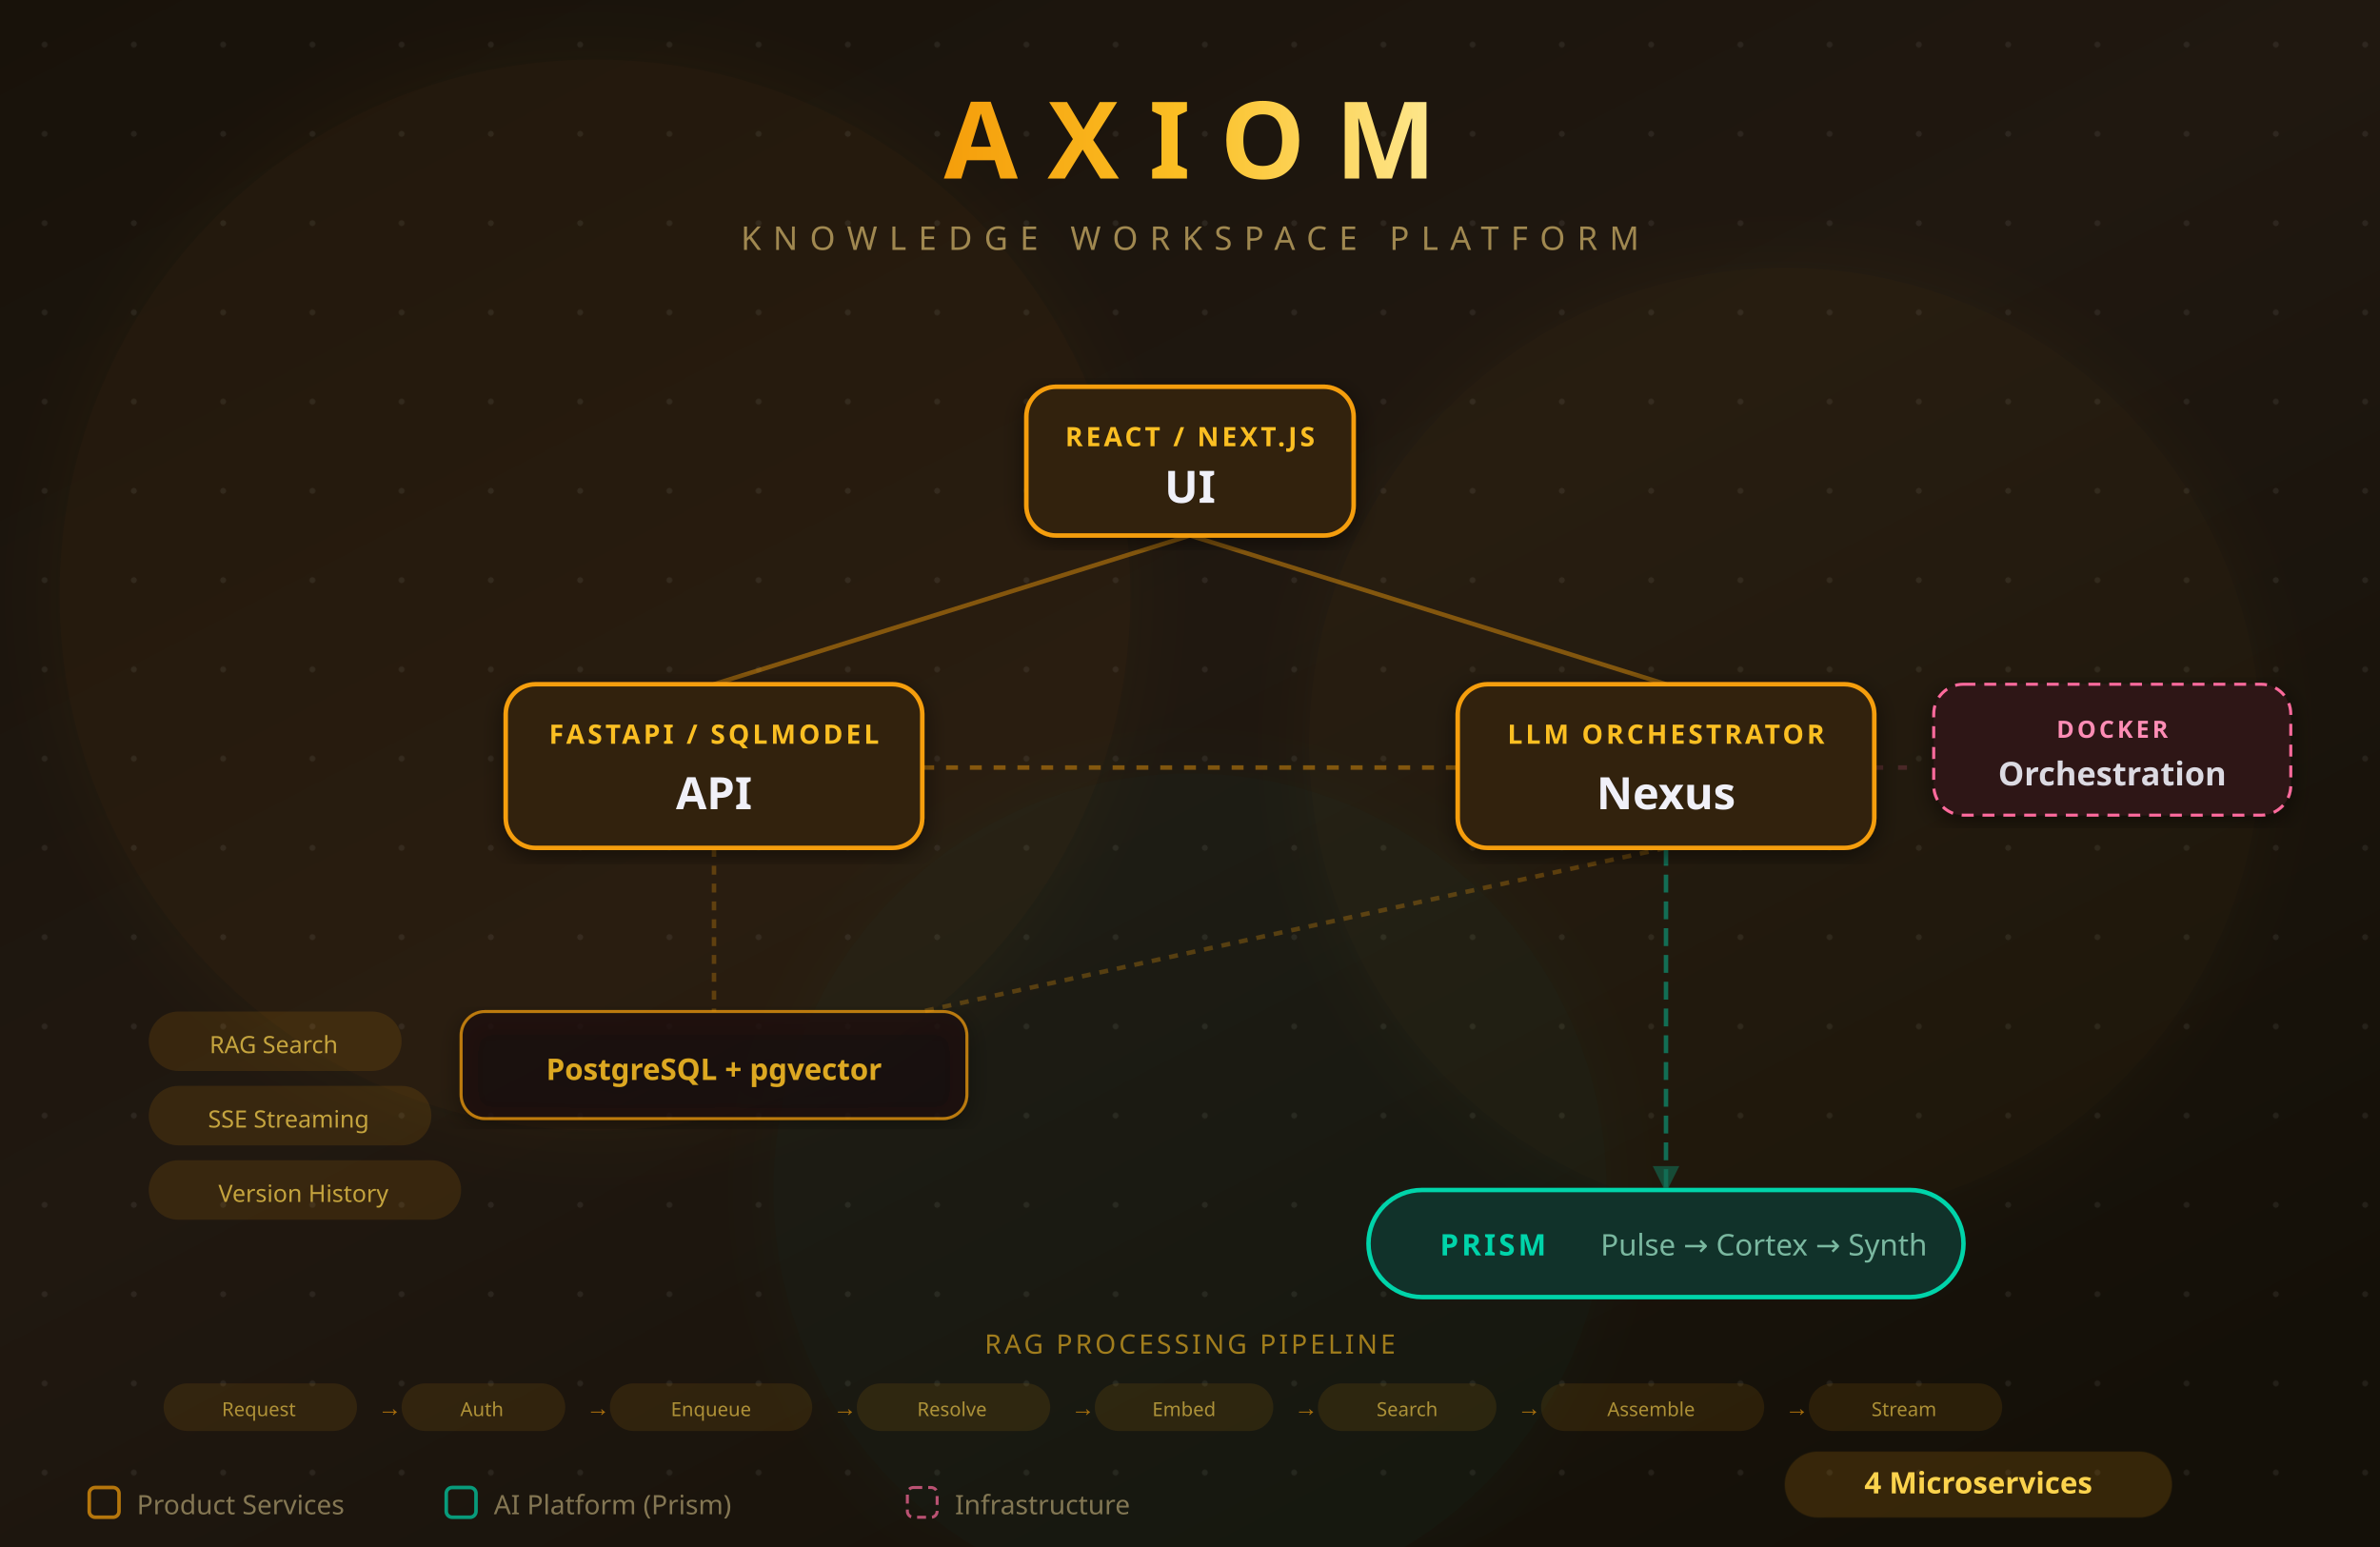
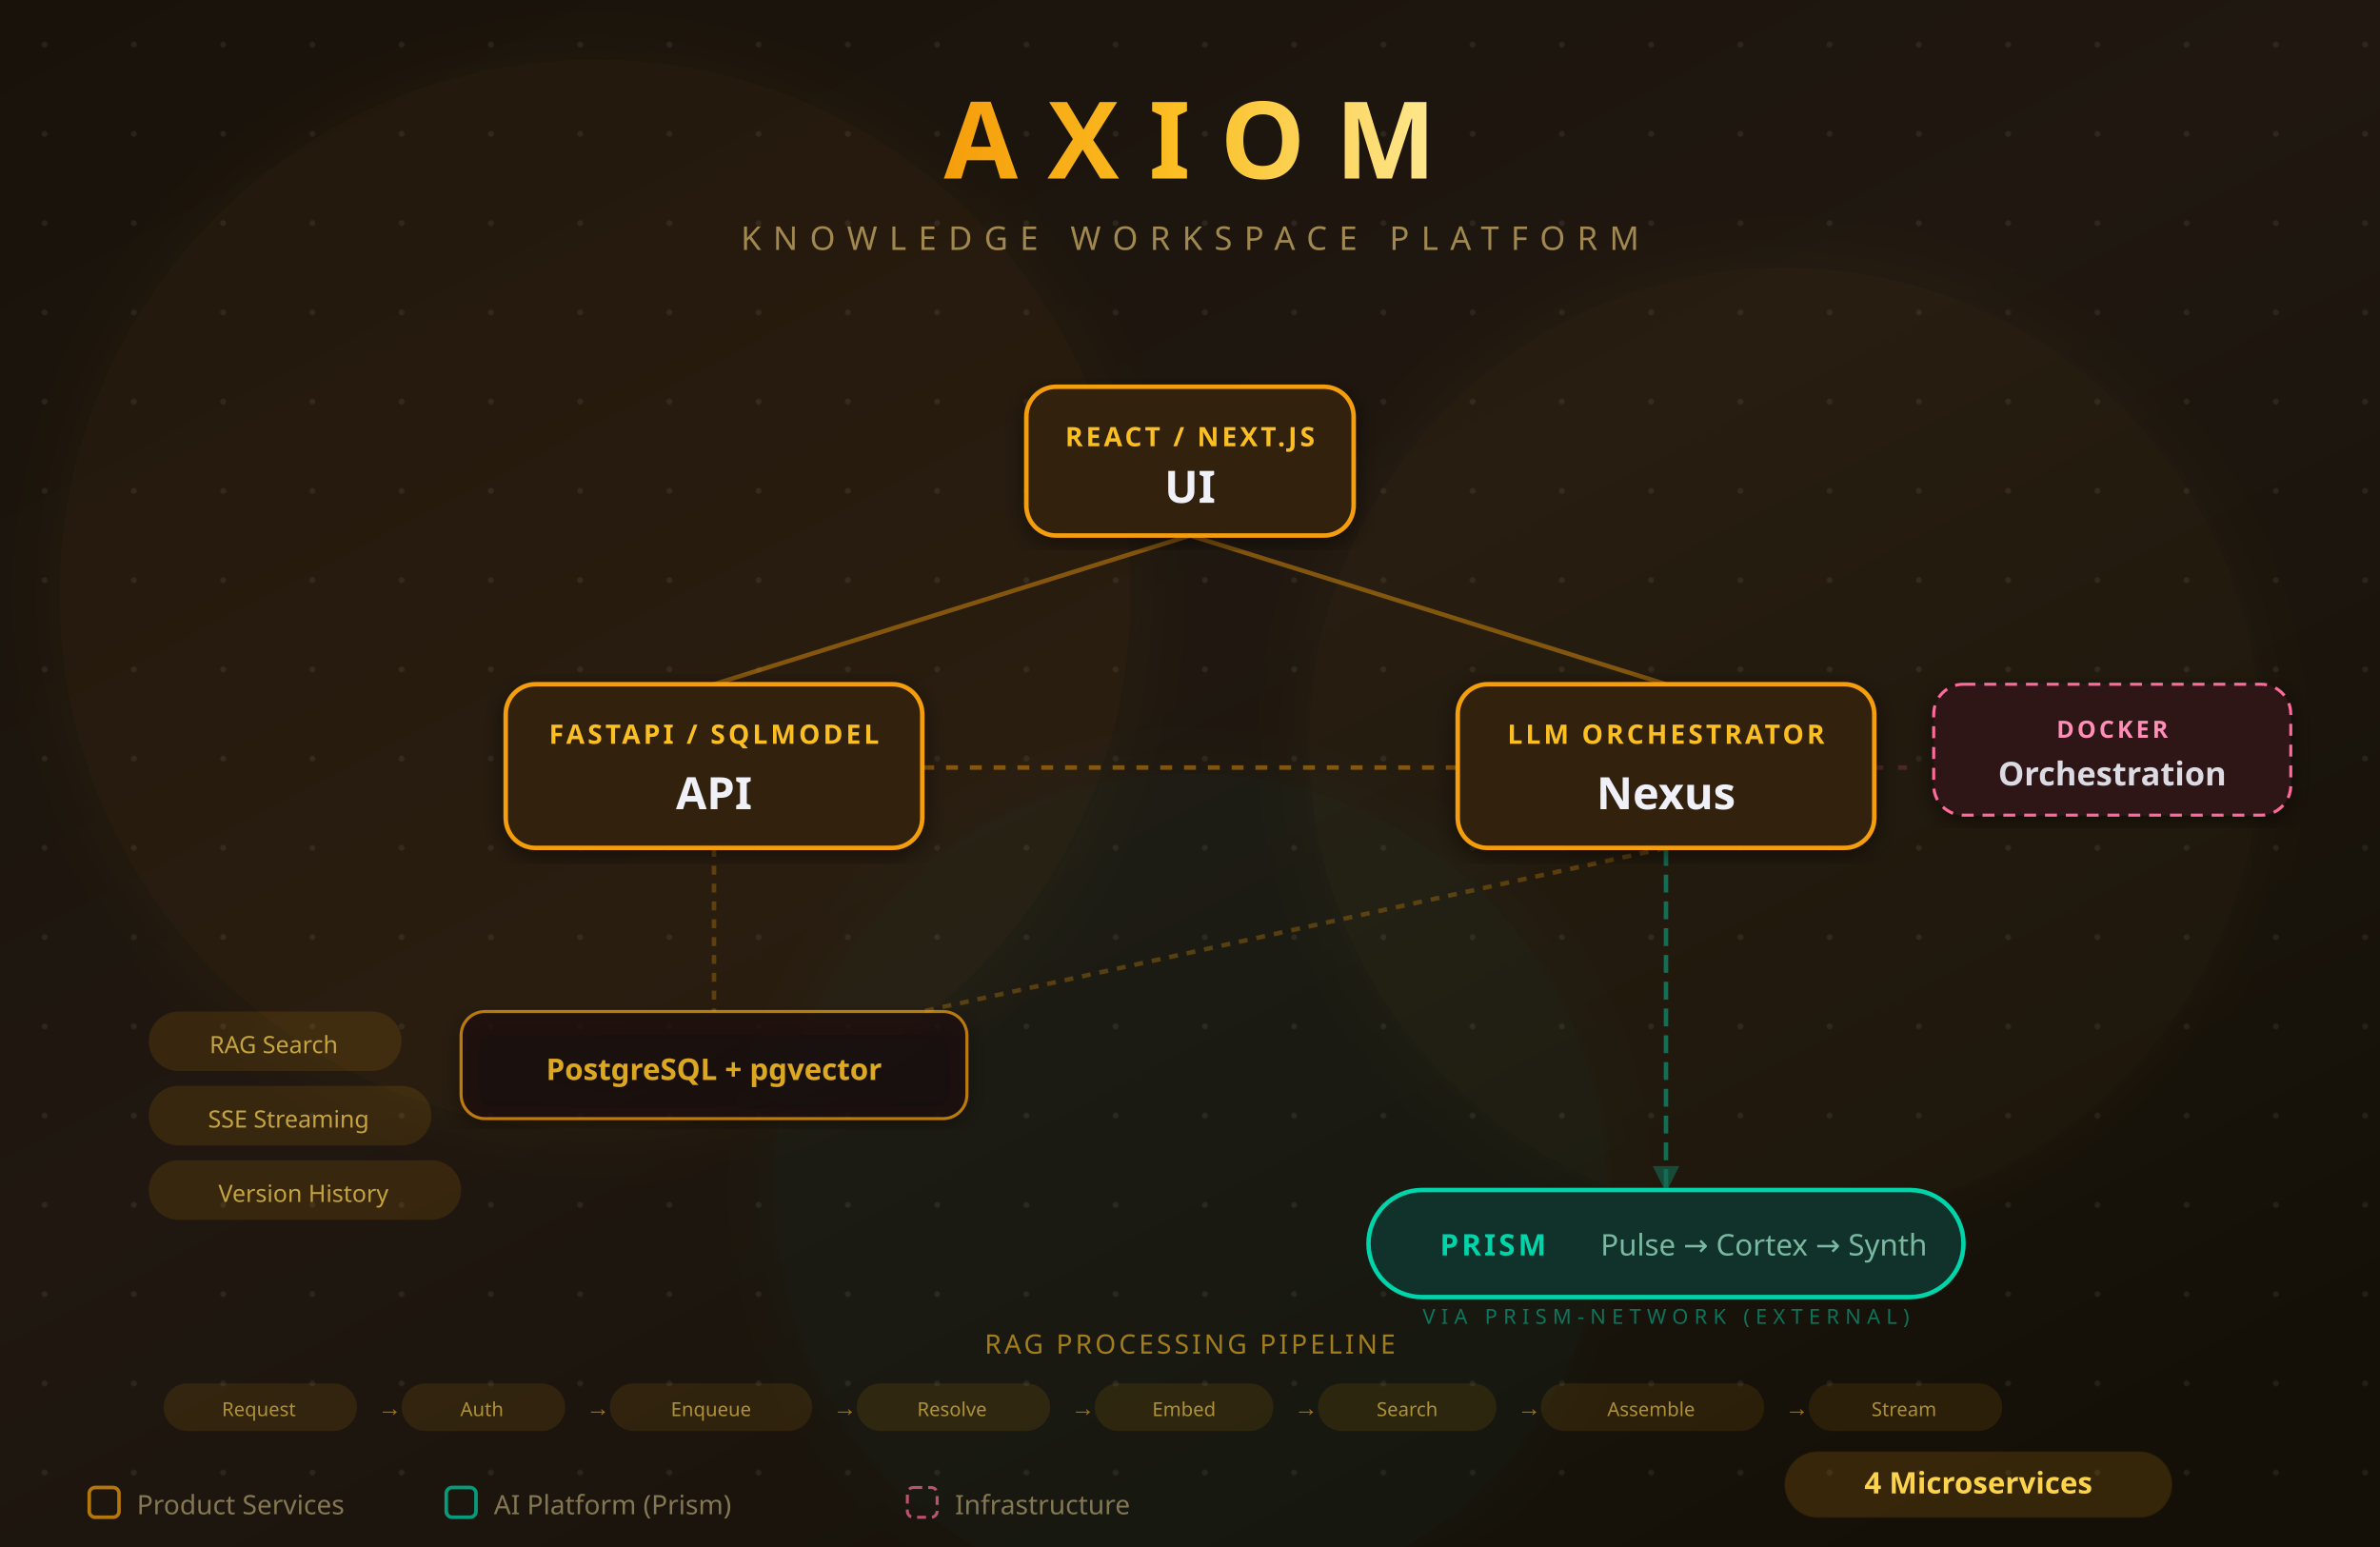
<svg xmlns="http://www.w3.org/2000/svg" viewBox="0 0 800 520">
  <defs>
    <linearGradient id="bg" x1="0" y1="0" x2="0.8" y2="1">
      <stop offset="0%" stop-color="#18120a" />
      <stop offset="50%" stop-color="#201810" />
      <stop offset="100%" stop-color="#141008" />
    </linearGradient>
    <linearGradient id="titleGrad" x1="0" y1="0" x2="1" y2="0">
      <stop offset="0%" stop-color="#f59e0b" />
      <stop offset="50%" stop-color="#fbbf24" />
      <stop offset="100%" stop-color="#fde68a" />
    </linearGradient>
    <filter id="glowSoft">
      <feGaussianBlur stdDeviation="12" result="blur" />
      <feMerge>
        <feMergeNode in="blur" />
        <feMergeNode in="SourceGraphic" />
      </feMerge>
    </filter>
    <filter id="nodeShadow">
      <feDropShadow dx="0" dy="2" stdDeviation="4" flood-color="#000" flood-opacity="0.5" />
    </filter>
    <marker id="arrowAmber" viewBox="0 0 10 10" refX="9" refY="5" markerWidth="6" markerHeight="6" orient="auto-start-reverse">
      <path d="M 0 0 L 10 5 L 0 10 z" fill="#f59e0b" opacity="0.6" />
    </marker>
    <marker id="arrowTeal" viewBox="0 0 10 10" refX="9" refY="5" markerWidth="6" markerHeight="6" orient="auto-start-reverse">
      <path d="M 0 0 L 10 5 L 0 10 z" fill="#00d4aa" opacity="0.6" />
    </marker>
  </defs>
  <rect width="800" height="520" fill="url(#bg)" />
  <g opacity="0.07">
    <pattern id="dots" x="0" y="0" width="30" height="30" patternUnits="userSpaceOnUse">
      <circle cx="15" cy="15" r="1" fill="#ffffff" />
    </pattern>
    <rect width="800" height="520" fill="url(#dots)" />
  </g>
  <circle cx="200" cy="200" r="180" fill="#f59e0b" opacity="0.04" filter="url(#glowSoft)" />
  <circle cx="600" cy="250" r="160" fill="#fbbf24" opacity="0.035" filter="url(#glowSoft)" />
  <circle cx="400" cy="400" r="140" fill="#00d4aa" opacity="0.03" filter="url(#glowSoft)" />
  <text x="400" y="60" text-anchor="middle" font-size="36" font-weight="800" fill="url(#titleGrad)" font-family="'Segoe UI', system-ui, -apple-system, sans-serif" letter-spacing="10">AXIOM</text>
  <text x="400" y="84" text-anchor="middle" font-size="11" fill="#a08850" font-family="'Segoe UI', system-ui, sans-serif" letter-spacing="4" font-weight="400">KNOWLEDGE WORKSPACE PLATFORM</text>
  <g stroke-width="1.5" fill="none" opacity="0.45">
    <line x1="400" y1="180" x2="240" y2="230" stroke="#f59e0b" />
    <line x1="400" y1="180" x2="560" y2="230" stroke="#f59e0b" />
    <line x1="310" y1="258" x2="490" y2="258" stroke="#f59e0b" stroke-dasharray="4 4" />
    <line x1="240" y1="285" x2="240" y2="340" stroke="#f59e0b" stroke-dasharray="3 3" opacity="0.6" />
    <line x1="560" y1="285" x2="310" y2="340" stroke="#f59e0b" stroke-dasharray="3 3" opacity="0.6" />
    <line x1="560" y1="285" x2="560" y2="400" stroke="#00d4aa" stroke-dasharray="6 3" marker-end="url(#arrowTeal)" />
    <line x1="630" y1="258" x2="645" y2="258" stroke="#ff6b9d" opacity="0.4" stroke-dasharray="3 5" />
  </g>
  <g filter="url(#nodeShadow)">
    <rect x="345" y="130" width="110" height="50" rx="10" fill="#201810" stroke="#f59e0b" stroke-width="1.5" />
    <rect x="345" y="130" width="110" height="50" rx="10" fill="#f59e0b" opacity="0.08" />
    <text x="400" y="150" text-anchor="middle" font-size="9" fill="#fbbf24" font-family="'Segoe UI', system-ui, sans-serif" font-weight="600" letter-spacing="1">REACT / NEXT.JS</text>
    <text x="400" y="169" text-anchor="middle" font-size="15" fill="#f0f0f8" font-family="'Segoe UI', system-ui, sans-serif" font-weight="700">UI</text>
  </g>
  <g filter="url(#nodeShadow)">
    <rect x="170" y="230" width="140" height="55" rx="10" fill="#201810" stroke="#f59e0b" stroke-width="1.5" />
    <rect x="170" y="230" width="140" height="55" rx="10" fill="#f59e0b" opacity="0.08" />
    <text x="240" y="250" text-anchor="middle" font-size="9" fill="#fbbf24" font-family="'Segoe UI', system-ui, sans-serif" font-weight="600" letter-spacing="1">FASTAPI / SQLMODEL</text>
    <text x="240" y="272" text-anchor="middle" font-size="15" fill="#f0f0f8" font-family="'Segoe UI', system-ui, sans-serif" font-weight="700">API</text>
  </g>
  <g filter="url(#nodeShadow)">
    <rect x="490" y="230" width="140" height="55" rx="10" fill="#201810" stroke="#f59e0b" stroke-width="1.5" />
    <rect x="490" y="230" width="140" height="55" rx="10" fill="#f59e0b" opacity="0.08" />
    <text x="560" y="250" text-anchor="middle" font-size="9" fill="#fbbf24" font-family="'Segoe UI', system-ui, sans-serif" font-weight="600" letter-spacing="1">LLM ORCHESTRATOR</text>
    <text x="560" y="272" text-anchor="middle" font-size="15" fill="#f0f0f8" font-family="'Segoe UI', system-ui, sans-serif" font-weight="700">Nexus</text>
  </g>
  <g filter="url(#nodeShadow)">
    <rect x="650" y="230" width="120" height="44" rx="10" fill="#201210" stroke="#ff6b9d" stroke-width="1" stroke-dasharray="4 3" />
    <rect x="650" y="230" width="120" height="44" rx="10" fill="#ff6b9d" opacity="0.06" />
    <text x="710" y="248" text-anchor="middle" font-size="8" fill="#ff8db5" font-family="'Segoe UI', system-ui, sans-serif" font-weight="600" letter-spacing="1">DOCKER</text>
    <text x="710" y="264" text-anchor="middle" font-size="11" fill="#f0f0f8" font-family="'Segoe UI', system-ui, sans-serif" font-weight="600" opacity="0.9">Orchestration</text>
  </g>
  <g filter="url(#nodeShadow)">
    <rect x="155" y="340" width="170" height="36" rx="8" fill="#201810" stroke="#f59e0b" stroke-width="1" opacity="0.7" />
    <text x="240" y="363" text-anchor="middle" font-size="10" fill="#fbbf24" font-family="'Segoe UI', system-ui, sans-serif" font-weight="600" opacity="0.85">PostgreSQL + pgvector</text>
  </g>
  <g transform="translate(460, 400)">
    <rect x="0" y="0" width="200" height="36" rx="18" fill="#122420" stroke="#00d4aa" stroke-width="1.5" />
    <rect x="0" y="0" width="200" height="36" rx="18" fill="#00d4aa" opacity="0.08" />
    <text x="24" y="22" font-size="10" fill="#00d4aa" font-family="'Segoe UI', system-ui, sans-serif" font-weight="700" letter-spacing="1">PRISM</text>
    <text x="78" y="22" font-size="10" fill="#7ab8a0" font-family="'Segoe UI', system-ui, sans-serif" font-weight="400">Pulse → Cortex → Synth</text>
  </g>
+   <text x="560" y="445" text-anchor="middle" font-size="7" fill="#00d4aa" font-family="'Segoe UI', system-ui, sans-serif" opacity="0.5" letter-spacing="2">VIA PRISM-NETWORK (EXTERNAL)</text>
  <text x="400" y="455" text-anchor="middle" font-size="9" fill="#fbbf24" font-family="'Segoe UI', system-ui, sans-serif" opacity="0.6" letter-spacing="1">RAG PROCESSING PIPELINE</text>
  <g transform="translate(55, 465)" opacity="0.65">
    <rect x="0" y="0" width="65" height="16" rx="8" fill="#f59e0b" opacity="0.15" />
    <text x="32" y="11" text-anchor="middle" font-size="6.5" fill="#fcd34d" font-family="'Segoe UI', system-ui, sans-serif">Request</text>
    <text x="72" y="11" fill="#f59e0b" font-size="8">→</text>
    <rect x="80" y="0" width="55" height="16" rx="8" fill="#f59e0b" opacity="0.15" />
    <text x="107" y="11" text-anchor="middle" font-size="6.5" fill="#fcd34d" font-family="'Segoe UI', system-ui, sans-serif">Auth</text>
    <text x="142" y="11" fill="#f59e0b" font-size="8">→</text>
    <rect x="150" y="0" width="68" height="16" rx="8" fill="#f59e0b" opacity="0.15" />
    <text x="184" y="11" text-anchor="middle" font-size="6.5" fill="#fcd34d" font-family="'Segoe UI', system-ui, sans-serif">Enqueue</text>
    <text x="225" y="11" fill="#f59e0b" font-size="8">→</text>
    <rect x="233" y="0" width="65" height="16" rx="8" fill="#f59e0b" opacity="0.15" />
    <text x="265" y="11" text-anchor="middle" font-size="6.5" fill="#fcd34d" font-family="'Segoe UI', system-ui, sans-serif">Resolve</text>
    <text x="305" y="11" fill="#f59e0b" font-size="8">→</text>
    <rect x="313" y="0" width="60" height="16" rx="8" fill="#f59e0b" opacity="0.15" />
    <text x="343" y="11" text-anchor="middle" font-size="6.5" fill="#fcd34d" font-family="'Segoe UI', system-ui, sans-serif">Embed</text>
    <text x="380" y="11" fill="#f59e0b" font-size="8">→</text>
    <rect x="388" y="0" width="60" height="16" rx="8" fill="#f59e0b" opacity="0.15" />
    <text x="418" y="11" text-anchor="middle" font-size="6.5" fill="#fcd34d" font-family="'Segoe UI', system-ui, sans-serif">Search</text>
    <text x="455" y="11" fill="#f59e0b" font-size="8">→</text>
    <rect x="463" y="0" width="75" height="16" rx="8" fill="#f59e0b" opacity="0.15" />
    <text x="500" y="11" text-anchor="middle" font-size="6.5" fill="#fcd34d" font-family="'Segoe UI', system-ui, sans-serif">Assemble</text>
    <text x="545" y="11" fill="#f59e0b" font-size="8">→</text>
    <rect x="553" y="0" width="65" height="16" rx="8" fill="#f59e0b" opacity="0.15" />
    <text x="585" y="11" text-anchor="middle" font-size="6.5" fill="#fcd34d" font-family="'Segoe UI', system-ui, sans-serif">Stream</text>
  </g>
  <g transform="translate(30, 500)" opacity="0.7">
    <rect x="0" y="0" width="10" height="10" rx="2" stroke="#f59e0b" stroke-width="1.2" fill="none" />
    <text x="16" y="9" font-size="9" fill="#b0a070" font-family="'Segoe UI', system-ui, sans-serif">Product Services</text>
    <rect x="120" y="0" width="10" height="10" rx="2" stroke="#00d4aa" stroke-width="1.2" fill="none" />
    <text x="136" y="9" font-size="9" fill="#b0a070" font-family="'Segoe UI', system-ui, sans-serif">AI Platform (Prism)</text>
    <rect x="275" y="0" width="10" height="10" rx="2" stroke="#ff6b9d" stroke-width="1" fill="none" stroke-dasharray="3 2" />
    <text x="291" y="9" font-size="9" fill="#b0a070" font-family="'Segoe UI', system-ui, sans-serif">Infrastructure</text>
  </g>
  <g transform="translate(600, 500)">
    <rect x="0" y="-12" width="130" height="22" rx="11" fill="#f59e0b" opacity="0.15" stroke="#f59e0b" stroke-width="0.5" stroke-opacity="0.4" />
    <text x="65" y="2" text-anchor="middle" font-size="10" fill="#fcd34d" font-family="'Segoe UI', system-ui, sans-serif" font-weight="600">4 Microservices</text>
  </g>
  <g transform="translate(50, 340)" opacity="0.75">
    <rect x="0" y="0" width="85" height="20" rx="10" fill="#f59e0b" opacity="0.15" />
    <text x="42" y="14" text-anchor="middle" font-size="8" fill="#fcd34d" font-family="'Segoe UI', system-ui, sans-serif" font-weight="500">RAG Search</text>
  </g>
  <g transform="translate(50, 365)" opacity="0.75">
    <rect x="0" y="0" width="95" height="20" rx="10" fill="#f59e0b" opacity="0.15" />
    <text x="47" y="14" text-anchor="middle" font-size="8" fill="#fcd34d" font-family="'Segoe UI', system-ui, sans-serif" font-weight="500">SSE Streaming</text>
  </g>
  <g transform="translate(50, 390)" opacity="0.75">
    <rect x="0" y="0" width="105" height="20" rx="10" fill="#f59e0b" opacity="0.15" />
    <text x="52" y="14" text-anchor="middle" font-size="8" fill="#fcd34d" font-family="'Segoe UI', system-ui, sans-serif" font-weight="500">Version History</text>
  </g>
</svg>
